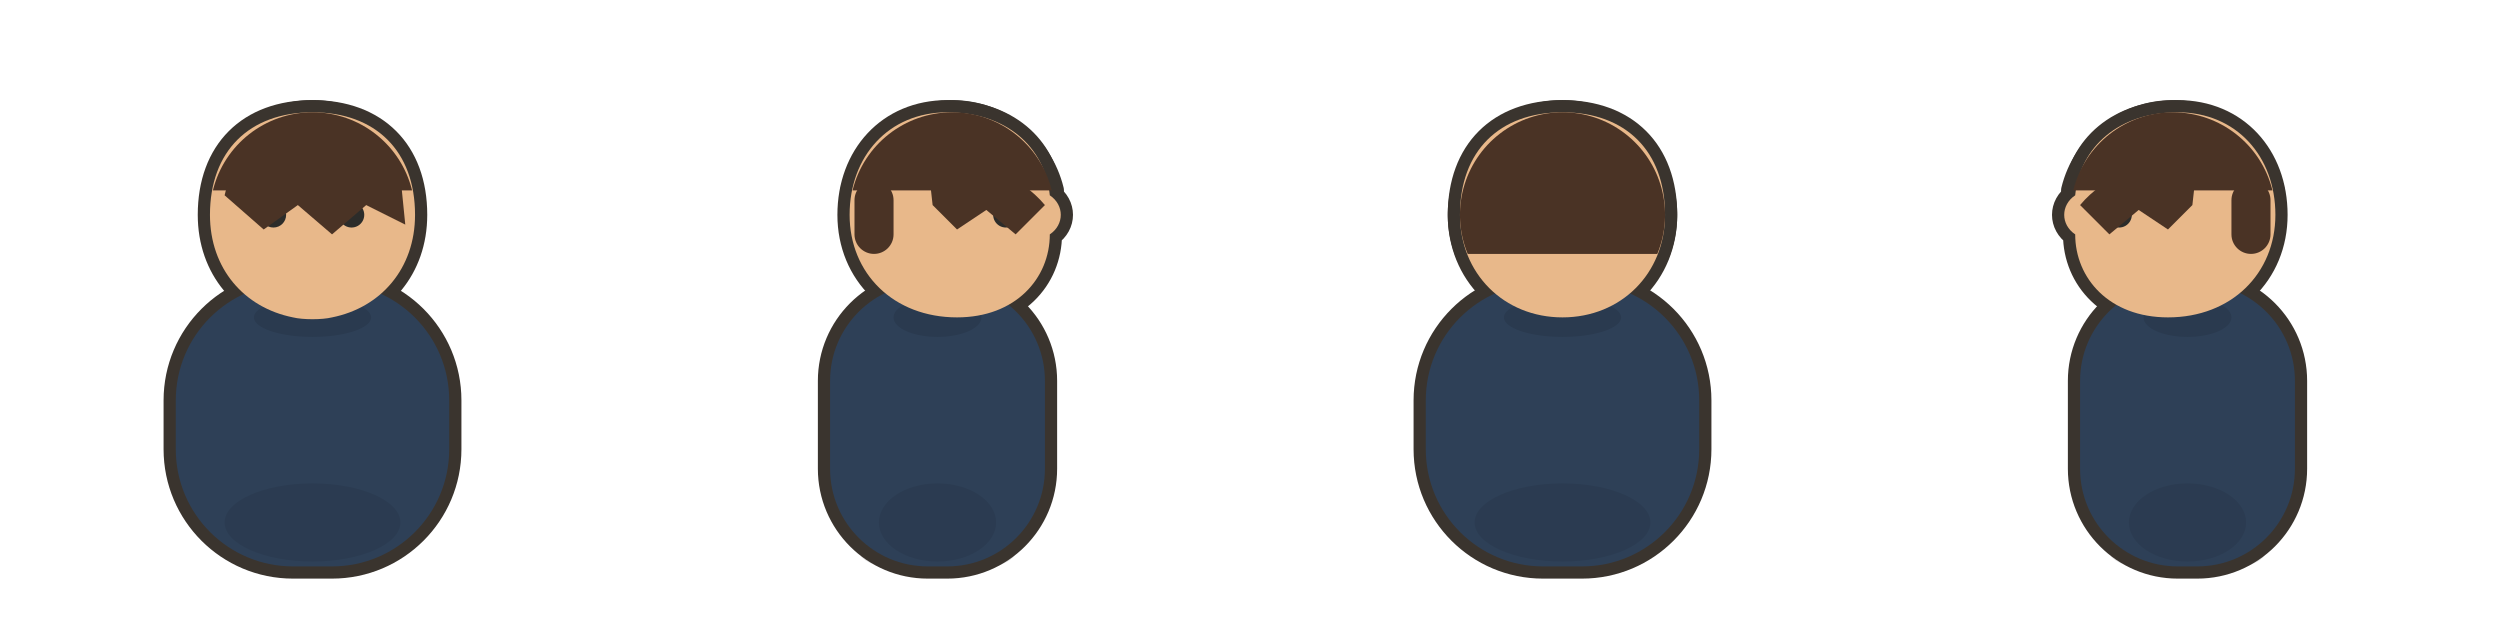
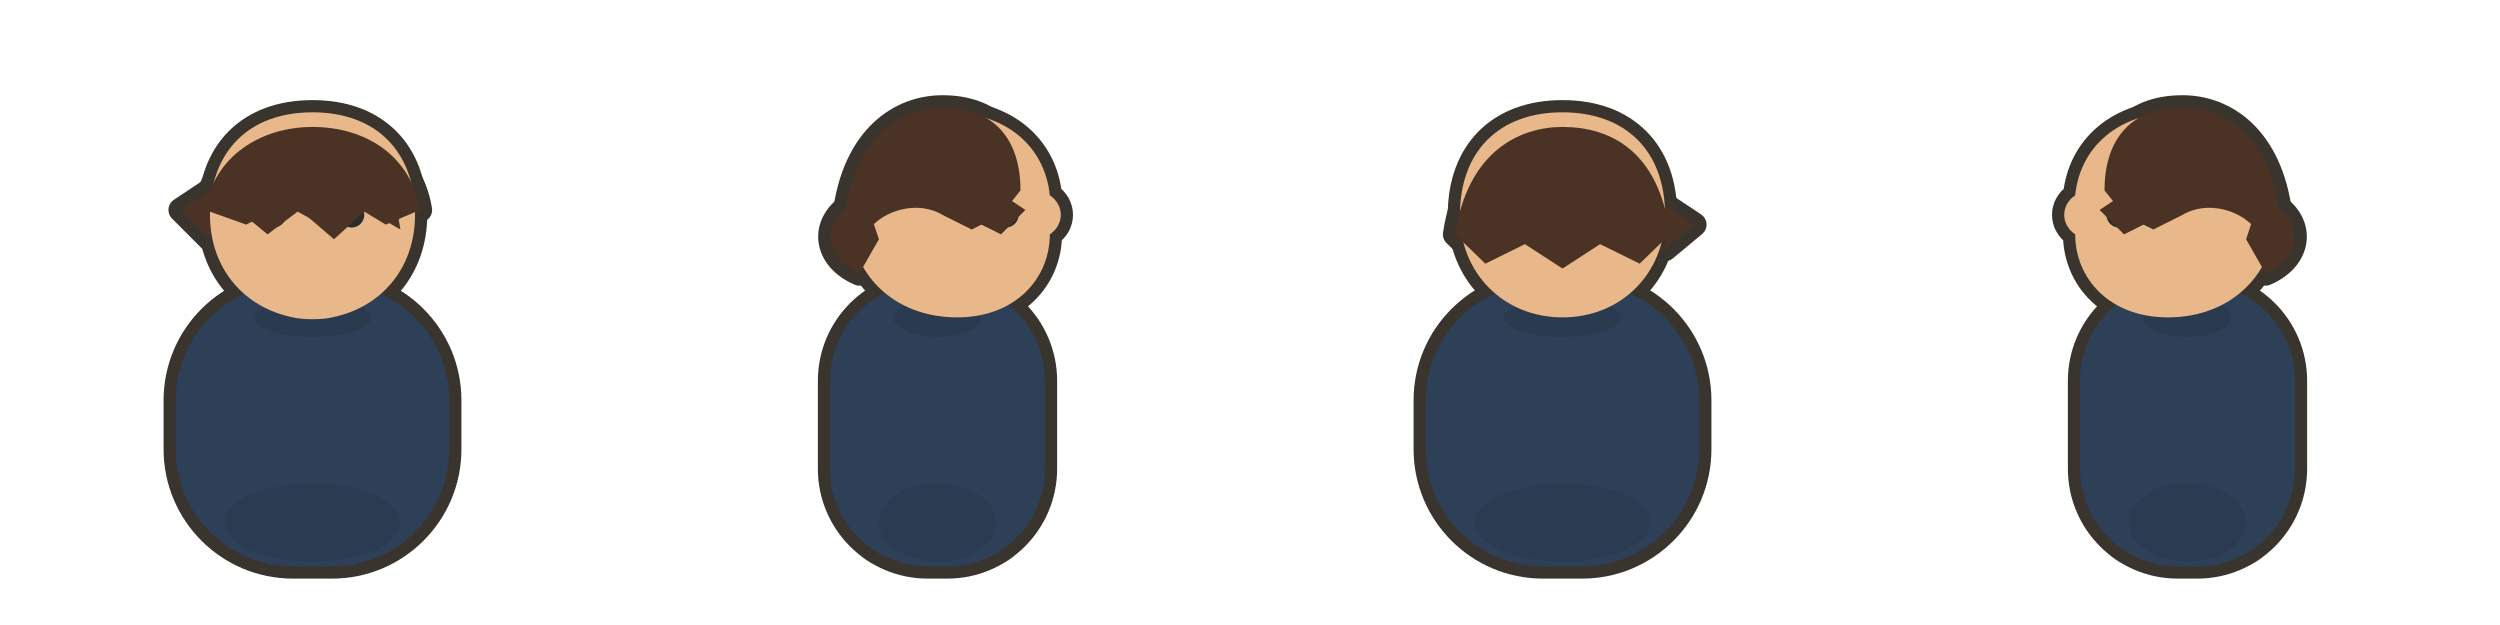
<svg xmlns="http://www.w3.org/2000/svg" viewBox="0 0 512 128" width="512" height="128">
  <g transform="translate(0 0)">
    <path d="M 48 113 a 16 4.5 0 1 0 32 0 a 16 4.5 0 1 0 -32 0 Z" fill="#000000" opacity="0.12" />
    <g transform="translate(64 0) scale(1 1) translate(-64 0)">
      <g transform="translate(64 87)">
        <path d="M -4 -29 h 8 a 24 24 0 0 1 24 24 v 10 a 24 24 0 0 1 -24 24 h -8 a 24 24 0 0 1 -24 -24 v -10 a 24 24 0 0 1 24 -24 Z" fill="#3A342E" stroke="#3A342E" stroke-width="5" stroke-linejoin="round" stroke-linecap="round" />
      </g>
    </g>
    <g transform="translate(64 58) scale(1) translate(-64 -58)">
      <g transform="translate(64 44)">
        <path d="M0-21C13-21 21-13 21 0 21 11 14 19 4 21 2 21.5-2 21.5-4 21-14 19-21 11-21 0-21-13-13-21 0-21Z" fill="#3A342E" stroke="#3A342E" stroke-width="5" stroke-linejoin="round" stroke-linecap="round" />
      </g>
      <g transform="translate(64 44)">
-         <path d="M -20.396 -5 A 21 21 0 0 1 20.396 -5 Z" fill="#3A342E" stroke="#3A342E" stroke-width="5" stroke-linejoin="round" stroke-linecap="round" />
-         <path d="M -18 -4 L -10 3 L -3 -2 L 4 4 L 11 -2 L 19 2 L 18 -8 L -17 -8 Z" fill="#3A342E" stroke="#3A342E" stroke-width="5" stroke-linejoin="round" stroke-linecap="round" />
+         <path d="M -22 -1 C -20.2 -12 -10.6 -18 0 -18 C 11 -18 20.2 -12 22 -1 L 15 2 L 8.4 -2 L 1.8 2 L -5.5 -2 L -13.6 2 Z" fill="#3A342E" stroke="#3A342E" stroke-width="5" stroke-linejoin="round" stroke-linecap="round" />
+         <path d="M -16.5 -2 L -9.2 4 L -2.6 -1 L 4.4 5 L 11 -1 L 18 3 L 16.7 -5 L -15.8 -5 Z" fill="#3A342E" stroke="#3A342E" stroke-width="5" stroke-linejoin="round" stroke-linecap="round" />
+         <path d="M -21 -5 L -27 -1 L -21 5 Z" fill="#3A342E" stroke="#3A342E" stroke-width="5" stroke-linejoin="round" stroke-linecap="round" />
      </g>
    </g>
    <g transform="translate(64 0) scale(1 1) translate(-64 0)">
      <g transform="translate(64 87)">
        <path d="M -4 -29 h 8 a 24 24 0 0 1 24 24 v 10 a 24 24 0 0 1 -24 24 h -8 a 24 24 0 0 1 -24 -24 v -10 a 24 24 0 0 1 24 -24 Z" fill="#2E4057" />
        <path d="M -18 20 a 18 8 0 1 0 36 0 a 18 8 0 1 0 -36 0 Z" fill="#00000012" />
      </g>
      <g transform="translate(64 87)">
        <path d="M -8 -29 A 8 7 0 0 0 8 -29 Z" fill="#E8B88A" />
      </g>
      <g transform="translate(64 87)">
        <path d="M -12 -22 a 12 4 0 1 0 24 0 a 12 4 0 1 0 -24 0 Z" fill="#00000018" />
      </g>
    </g>
    <g transform="translate(64 58) scale(1) translate(-64 -58)">
      <g transform="translate(64 44)">
        <path d="M0-21C13-21 21-13 21 0 21 11 14 19 4 21 2 21.5-2 21.5-4 21-14 19-21 11-21 0-21-13-13-21 0-21Z" fill="#E8B88A" />
        <path d="M-10.6 0C-10.6 1.436-9.436 2.6-8 2.6-6.564 2.6-5.4 1.436-5.4 0-5.4-1.436-6.564-2.6-8-2.6-9.436-2.6-10.6-1.436-10.6 0Z" fill="#2C2C2A" />
        <path d="M5.4 0C5.4 0.929 5.896 1.787 6.7 2.252 7.504 2.716 8.496 2.716 9.3 2.252 10.104 1.787 10.6 0.929 10.6 0 10.6-0.929 10.104-1.787 9.3-2.252 8.496-2.716 7.504-2.716 6.7-2.252 5.896-1.787 5.4-0.929 5.4 0Z" fill="#2C2C2A" />
      </g>
      <g transform="translate(64 44)">
-         <path d="M -20.396 -5 A 21 21 0 0 1 20.396 -5 Z" fill="#4A3325" />
-         <path d="M -18 -4 L -10 3 L -3 -2 L 4 4 L 11 -2 L 19 2 L 18 -8 L -17 -8 Z" fill="#4A3325" />
+         <path d="M -22 -1 C -20.2 -12 -10.6 -18 0 -18 C 11 -18 20.2 -12 22 -1 L 15 2 L 8.4 -2 L 1.8 2 L -5.5 -2 L -13.6 2 Z" fill="#4A3325" />
+         <path d="M -16.5 -2 L -9.2 4 L -2.6 -1 L 4.4 5 L 11 -1 L 18 3 L 16.7 -5 L -15.8 -5 Z" fill="#4A3325" />
+         <path d="M -21 -5 L -27 -1 L -21 5 Z" fill="#4A3325" />
      </g>
    </g>
  </g>
  <g transform="translate(128 0)">
    <path d="M 48 113 a 16 4.5 0 1 0 32 0 a 16 4.5 0 1 0 -32 0 Z" fill="#000000" opacity="0.12" />
    <g transform="translate(64 0) scale(1 1) translate(-64 0)">
      <g transform="translate(64 87)">
        <path d="M -2 -29 h 4 a 20 20 0 0 1 20 20 v 18 a 20 20 0 0 1 -20 20 h -4 a 20 20 0 0 1 -20 -20 v -18 a 20 20 0 0 1 20 -20 Z" fill="#3A342E" stroke="#3A342E" stroke-width="5" stroke-linejoin="round" stroke-linecap="round" />
      </g>
    </g>
    <g transform="translate(64 58) scale(1) translate(-64 -58)">
      <g transform="translate(67 44)">
        <path d="M-1-21C11-21 19-14 20-4 23-2 23 2 20 4 20 13 13 21 1 21-12 21-21 12-21 0-21-12-13-21-1-21Z" fill="#3A342E" stroke="#3A342E" stroke-width="5" stroke-linejoin="round" stroke-linecap="round" />
      </g>
      <g transform="translate(67 44)">
-         <path d="M -20.396 -5 A 21 21 0 0 1 20.396 -5 Z" fill="#3A342E" stroke="#3A342E" stroke-width="5" stroke-linejoin="round" stroke-linecap="round" />
-         <path d="M -16 -7 h 0 a 4 4 0 0 1 4 4 v 7 a 4 4 0 0 1 -4 4 h 0 a 4 4 0 0 1 -4 -4 v -7 a 4 4 0 0 1 4 -4 Z" fill="#3A342E" stroke="#3A342E" stroke-width="5" stroke-linejoin="round" stroke-linecap="round" />
-         <path d="M -5 -11 C 5 -12 14 -8 19 -2 L 13 4 L 7 -1 L 1 3 L -4 -2 Z" fill="#3A342E" stroke="#3A342E" stroke-width="5" stroke-linejoin="round" stroke-linecap="round" />
+         <path d="M -22 0 C -20 -16 -10.6 -22 -2 -22 C 9 -22 14 -15 14 -5 L 10 0 L 4 3 L -2 0 C -7 -3 -14 -1 -17 3 L -22 5 Z" fill="#3A342E" stroke="#3A342E" stroke-width="5" stroke-linejoin="round" stroke-linecap="round" />
+         <path d="M 6 -7 L 15 -1 L 10 4 L 2 0 Z" fill="#3A342E" stroke="#3A342E" stroke-width="5" stroke-linejoin="round" stroke-linecap="round" />
+         <path d="M -21 -2 C -27 2 -26 9 -19 12 L -15 5 L -17 -1 Z" fill="#3A342E" stroke="#3A342E" stroke-width="5" stroke-linejoin="round" stroke-linecap="round" />
      </g>
    </g>
    <g transform="translate(64 0) scale(1 1) translate(-64 0)">
      <g transform="translate(64 87)">
        <path d="M -2 -29 h 4 a 20 20 0 0 1 20 20 v 18 a 20 20 0 0 1 -20 20 h -4 a 20 20 0 0 1 -20 -20 v -18 a 20 20 0 0 1 20 -20 Z" fill="#2E4057" />
        <path d="M -12 20 a 12 8 0 1 0 24 0 a 12 8 0 1 0 -24 0 Z" fill="#00000012" />
      </g>
      <g transform="translate(64 87)">
        <path d="M -9 -22 a 9 4 0 1 0 18 0 a 9 4 0 1 0 -18 0 Z" fill="#00000018" />
      </g>
    </g>
    <g transform="translate(64 58) scale(1) translate(-64 -58)">
      <g transform="translate(67 44)">
        <path d="M-1-21C11-21 19-14 20-4 23-2 23 2 20 4 20 13 13 21 1 21-12 21-21 12-21 0-21-12-13-21-1-21Z" fill="#E8B88A" />
        <path d="M8.4 0C8.4 0.929 8.896 1.787 9.7 2.252 10.504 2.716 11.496 2.716 12.3 2.252 13.104 1.787 13.6 0.929 13.6 0 13.6-0.929 13.104-1.787 12.3-2.252 11.496-2.716 10.504-2.716 9.7-2.252 8.896-1.787 8.4-0.929 8.4 0Z" fill="#2C2C2A" />
      </g>
      <g transform="translate(67 44)">
-         <path d="M -20.396 -5 A 21 21 0 0 1 20.396 -5 Z" fill="#4A3325" />
-         <path d="M -16 -7 h 0 a 4 4 0 0 1 4 4 v 7 a 4 4 0 0 1 -4 4 h 0 a 4 4 0 0 1 -4 -4 v -7 a 4 4 0 0 1 4 -4 Z" fill="#4A3325" />
-         <path d="M -5 -11 C 5 -12 14 -8 19 -2 L 13 4 L 7 -1 L 1 3 L -4 -2 Z" fill="#4A3325" />
+         <path d="M -22 0 C -20 -16 -10.6 -22 -2 -22 C 9 -22 14 -15 14 -5 L 10 0 L 4 3 L -2 0 C -7 -3 -14 -1 -17 3 L -22 5 Z" fill="#4A3325" />
+         <path d="M 6 -7 L 15 -1 L 10 4 L 2 0 Z" fill="#4A3325" />
+         <path d="M -21 -2 C -27 2 -26 9 -19 12 L -15 5 L -17 -1 Z" fill="#4A3325" />
      </g>
    </g>
  </g>
  <g transform="translate(256 0)">
    <path d="M 48 113 a 16 4.5 0 1 0 32 0 a 16 4.5 0 1 0 -32 0 Z" fill="#000000" opacity="0.12" />
    <g transform="translate(64 0) scale(1 1) translate(-64 0)">
      <g transform="translate(64 87)">
        <path d="M -4 -29 h 8 a 24 24 0 0 1 24 24 v 10 a 24 24 0 0 1 -24 24 h -8 a 24 24 0 0 1 -24 -24 v -10 a 24 24 0 0 1 24 -24 Z" fill="#3A342E" stroke="#3A342E" stroke-width="5" stroke-linejoin="round" stroke-linecap="round" />
      </g>
    </g>
    <g transform="translate(64 58) scale(1) translate(-64 -58)">
      <g transform="translate(64 44)">
        <path d="M0-21C13-21 21-13 21 0 21 12 12 21 0 21-12 21-21 12-21 0-21-13-13-21 0-21Z" fill="#3A342E" stroke="#3A342E" stroke-width="5" stroke-linejoin="round" stroke-linecap="round" />
      </g>
      <g transform="translate(64 44)">
-         <path d="M -19.416 8 A 21 21 0 1 1 19.416 8 Z" fill="#3A342E" stroke="#3A342E" stroke-width="5" stroke-linejoin="round" stroke-linecap="round" />
+         <path d="M -22 4 C -19.4 -13 -8.8 -18 0 -18 C 9.9 -18 19.8 -13 22 4 L 15.8 10 L 7.7 6 L 0 11 L -7.7 6 L -15.8 10 Z" fill="#3A342E" stroke="#3A342E" stroke-width="5" stroke-linejoin="round" stroke-linecap="round" />
+         <path d="M 21 -2 L 27 2 L 21 7 Z" fill="#3A342E" stroke="#3A342E" stroke-width="5" stroke-linejoin="round" stroke-linecap="round" />
      </g>
    </g>
    <g transform="translate(64 0) scale(1 1) translate(-64 0)">
      <g transform="translate(64 87)">
        <path d="M -4 -29 h 8 a 24 24 0 0 1 24 24 v 10 a 24 24 0 0 1 -24 24 h -8 a 24 24 0 0 1 -24 -24 v -10 a 24 24 0 0 1 24 -24 Z" fill="#2E4057" />
        <path d="M -18 20 a 18 8 0 1 0 36 0 a 18 8 0 1 0 -36 0 Z" fill="#00000012" />
      </g>
      <g transform="translate(64 87)">
        <path d="M -12 -22 a 12 4 0 1 0 24 0 a 12 4 0 1 0 -24 0 Z" fill="#00000018" />
      </g>
    </g>
    <g transform="translate(64 58) scale(1) translate(-64 -58)">
      <g transform="translate(64 44)">
        <path d="M0-21C13-21 21-13 21 0 21 12 12 21 0 21-12 21-21 12-21 0-21-13-13-21 0-21Z" fill="#E8B88A" />
      </g>
      <g transform="translate(64 44)">
-         <path d="M -19.416 8 A 21 21 0 1 1 19.416 8 Z" fill="#4A3325" />
+         <path d="M -22 4 C -19.4 -13 -8.8 -18 0 -18 C 9.9 -18 19.8 -13 22 4 L 15.8 10 L 7.7 6 L 0 11 L -7.7 6 L -15.8 10 Z" fill="#4A3325" />
+         <path d="M 21 -2 L 27 2 L 21 7 Z" fill="#4A3325" />
      </g>
    </g>
  </g>
  <g transform="translate(384 0)">
    <path d="M 48 113 a 16 4.5 0 1 0 32 0 a 16 4.5 0 1 0 -32 0 Z" fill="#000000" opacity="0.12" />
    <g transform="translate(128 0) scale(-1 1)">
      <g transform="translate(64 0) scale(1 1) translate(-64 0)">
        <g transform="translate(64 87)">
          <path d="M -2 -29 h 4 a 20 20 0 0 1 20 20 v 18 a 20 20 0 0 1 -20 20 h -4 a 20 20 0 0 1 -20 -20 v -18 a 20 20 0 0 1 20 -20 Z" fill="#3A342E" stroke="#3A342E" stroke-width="5" stroke-linejoin="round" stroke-linecap="round" />
        </g>
      </g>
      <g transform="translate(64 58) scale(1) translate(-64 -58)">
        <g transform="translate(67 44)">
          <path d="M-1-21C11-21 19-14 20-4 23-2 23 2 20 4 20 13 13 21 1 21-12 21-21 12-21 0-21-12-13-21-1-21Z" fill="#3A342E" stroke="#3A342E" stroke-width="5" stroke-linejoin="round" stroke-linecap="round" />
        </g>
        <g transform="translate(67 44)">
-           <path d="M -20.396 -5 A 21 21 0 0 1 20.396 -5 Z" fill="#3A342E" stroke="#3A342E" stroke-width="5" stroke-linejoin="round" stroke-linecap="round" />
-           <path d="M -16 -7 h 0 a 4 4 0 0 1 4 4 v 7 a 4 4 0 0 1 -4 4 h 0 a 4 4 0 0 1 -4 -4 v -7 a 4 4 0 0 1 4 -4 Z" fill="#3A342E" stroke="#3A342E" stroke-width="5" stroke-linejoin="round" stroke-linecap="round" />
-           <path d="M -5 -11 C 5 -12 14 -8 19 -2 L 13 4 L 7 -1 L 1 3 L -4 -2 Z" fill="#3A342E" stroke="#3A342E" stroke-width="5" stroke-linejoin="round" stroke-linecap="round" />
+           <path d="M -22 0 C -20 -16 -10.6 -22 -2 -22 C 9 -22 14 -15 14 -5 L 10 0 L 4 3 L -2 0 C -7 -3 -14 -1 -17 3 L -22 5 Z" fill="#3A342E" stroke="#3A342E" stroke-width="5" stroke-linejoin="round" stroke-linecap="round" />
+           <path d="M 6 -7 L 15 -1 L 10 4 L 2 0 Z" fill="#3A342E" stroke="#3A342E" stroke-width="5" stroke-linejoin="round" stroke-linecap="round" />
+           <path d="M -21 -2 C -27 2 -26 9 -19 12 L -15 5 L -17 -1 Z" fill="#3A342E" stroke="#3A342E" stroke-width="5" stroke-linejoin="round" stroke-linecap="round" />
        </g>
      </g>
      <g transform="translate(64 0) scale(1 1) translate(-64 0)">
        <g transform="translate(64 87)">
          <path d="M -2 -29 h 4 a 20 20 0 0 1 20 20 v 18 a 20 20 0 0 1 -20 20 h -4 a 20 20 0 0 1 -20 -20 v -18 a 20 20 0 0 1 20 -20 Z" fill="#2E4057" />
          <path d="M -12 20 a 12 8 0 1 0 24 0 a 12 8 0 1 0 -24 0 Z" fill="#00000012" />
        </g>
        <g transform="translate(64 87)">
          <path d="M -9 -22 a 9 4 0 1 0 18 0 a 9 4 0 1 0 -18 0 Z" fill="#00000018" />
        </g>
      </g>
      <g transform="translate(64 58) scale(1) translate(-64 -58)">
        <g transform="translate(67 44)">
          <path d="M-1-21C11-21 19-14 20-4 23-2 23 2 20 4 20 13 13 21 1 21-12 21-21 12-21 0-21-12-13-21-1-21Z" fill="#E8B88A" />
          <path d="M8.4 0C8.4 0.929 8.896 1.787 9.7 2.252 10.504 2.716 11.496 2.716 12.3 2.252 13.104 1.787 13.6 0.929 13.6 0 13.6-0.929 13.104-1.787 12.3-2.252 11.496-2.716 10.504-2.716 9.7-2.252 8.896-1.787 8.4-0.929 8.4 0Z" fill="#2C2C2A" />
        </g>
        <g transform="translate(67 44)">
-           <path d="M -20.396 -5 A 21 21 0 0 1 20.396 -5 Z" fill="#4A3325" />
-           <path d="M -16 -7 h 0 a 4 4 0 0 1 4 4 v 7 a 4 4 0 0 1 -4 4 h 0 a 4 4 0 0 1 -4 -4 v -7 a 4 4 0 0 1 4 -4 Z" fill="#4A3325" />
-           <path d="M -5 -11 C 5 -12 14 -8 19 -2 L 13 4 L 7 -1 L 1 3 L -4 -2 Z" fill="#4A3325" />
+           <path d="M -22 0 C -20 -16 -10.6 -22 -2 -22 C 9 -22 14 -15 14 -5 L 10 0 L 4 3 L -2 0 C -7 -3 -14 -1 -17 3 L -22 5 Z" fill="#4A3325" />
+           <path d="M 6 -7 L 15 -1 L 10 4 L 2 0 Z" fill="#4A3325" />
+           <path d="M -21 -2 C -27 2 -26 9 -19 12 L -15 5 L -17 -1 Z" fill="#4A3325" />
        </g>
      </g>
    </g>
  </g>
</svg>
